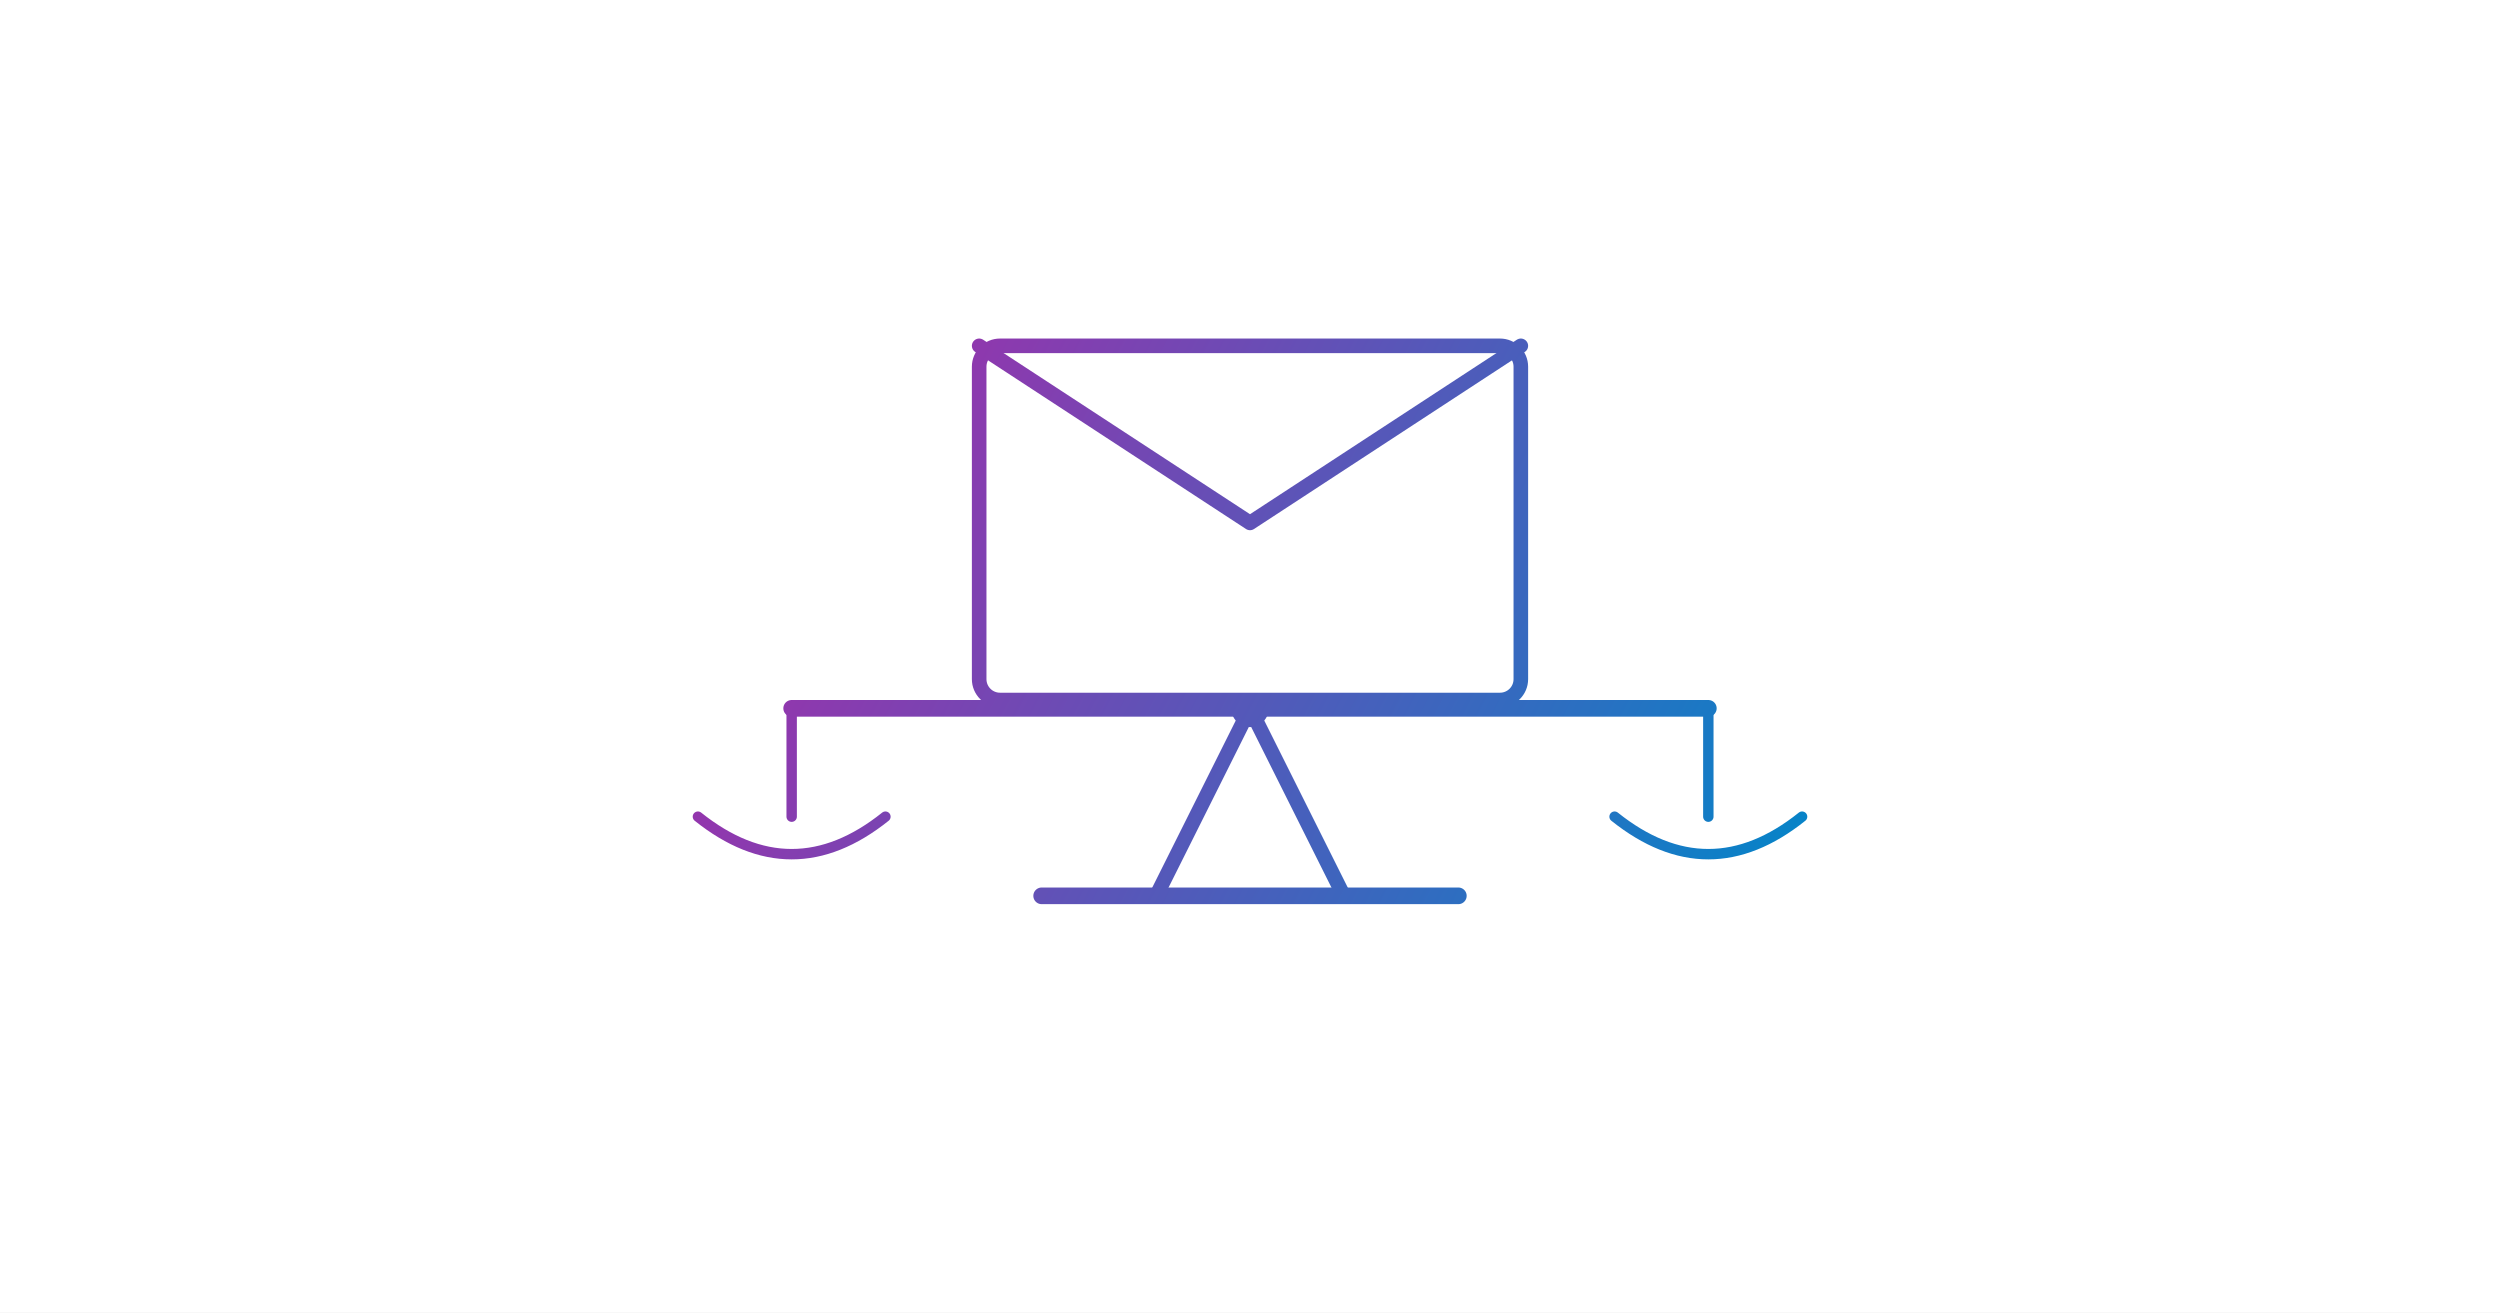
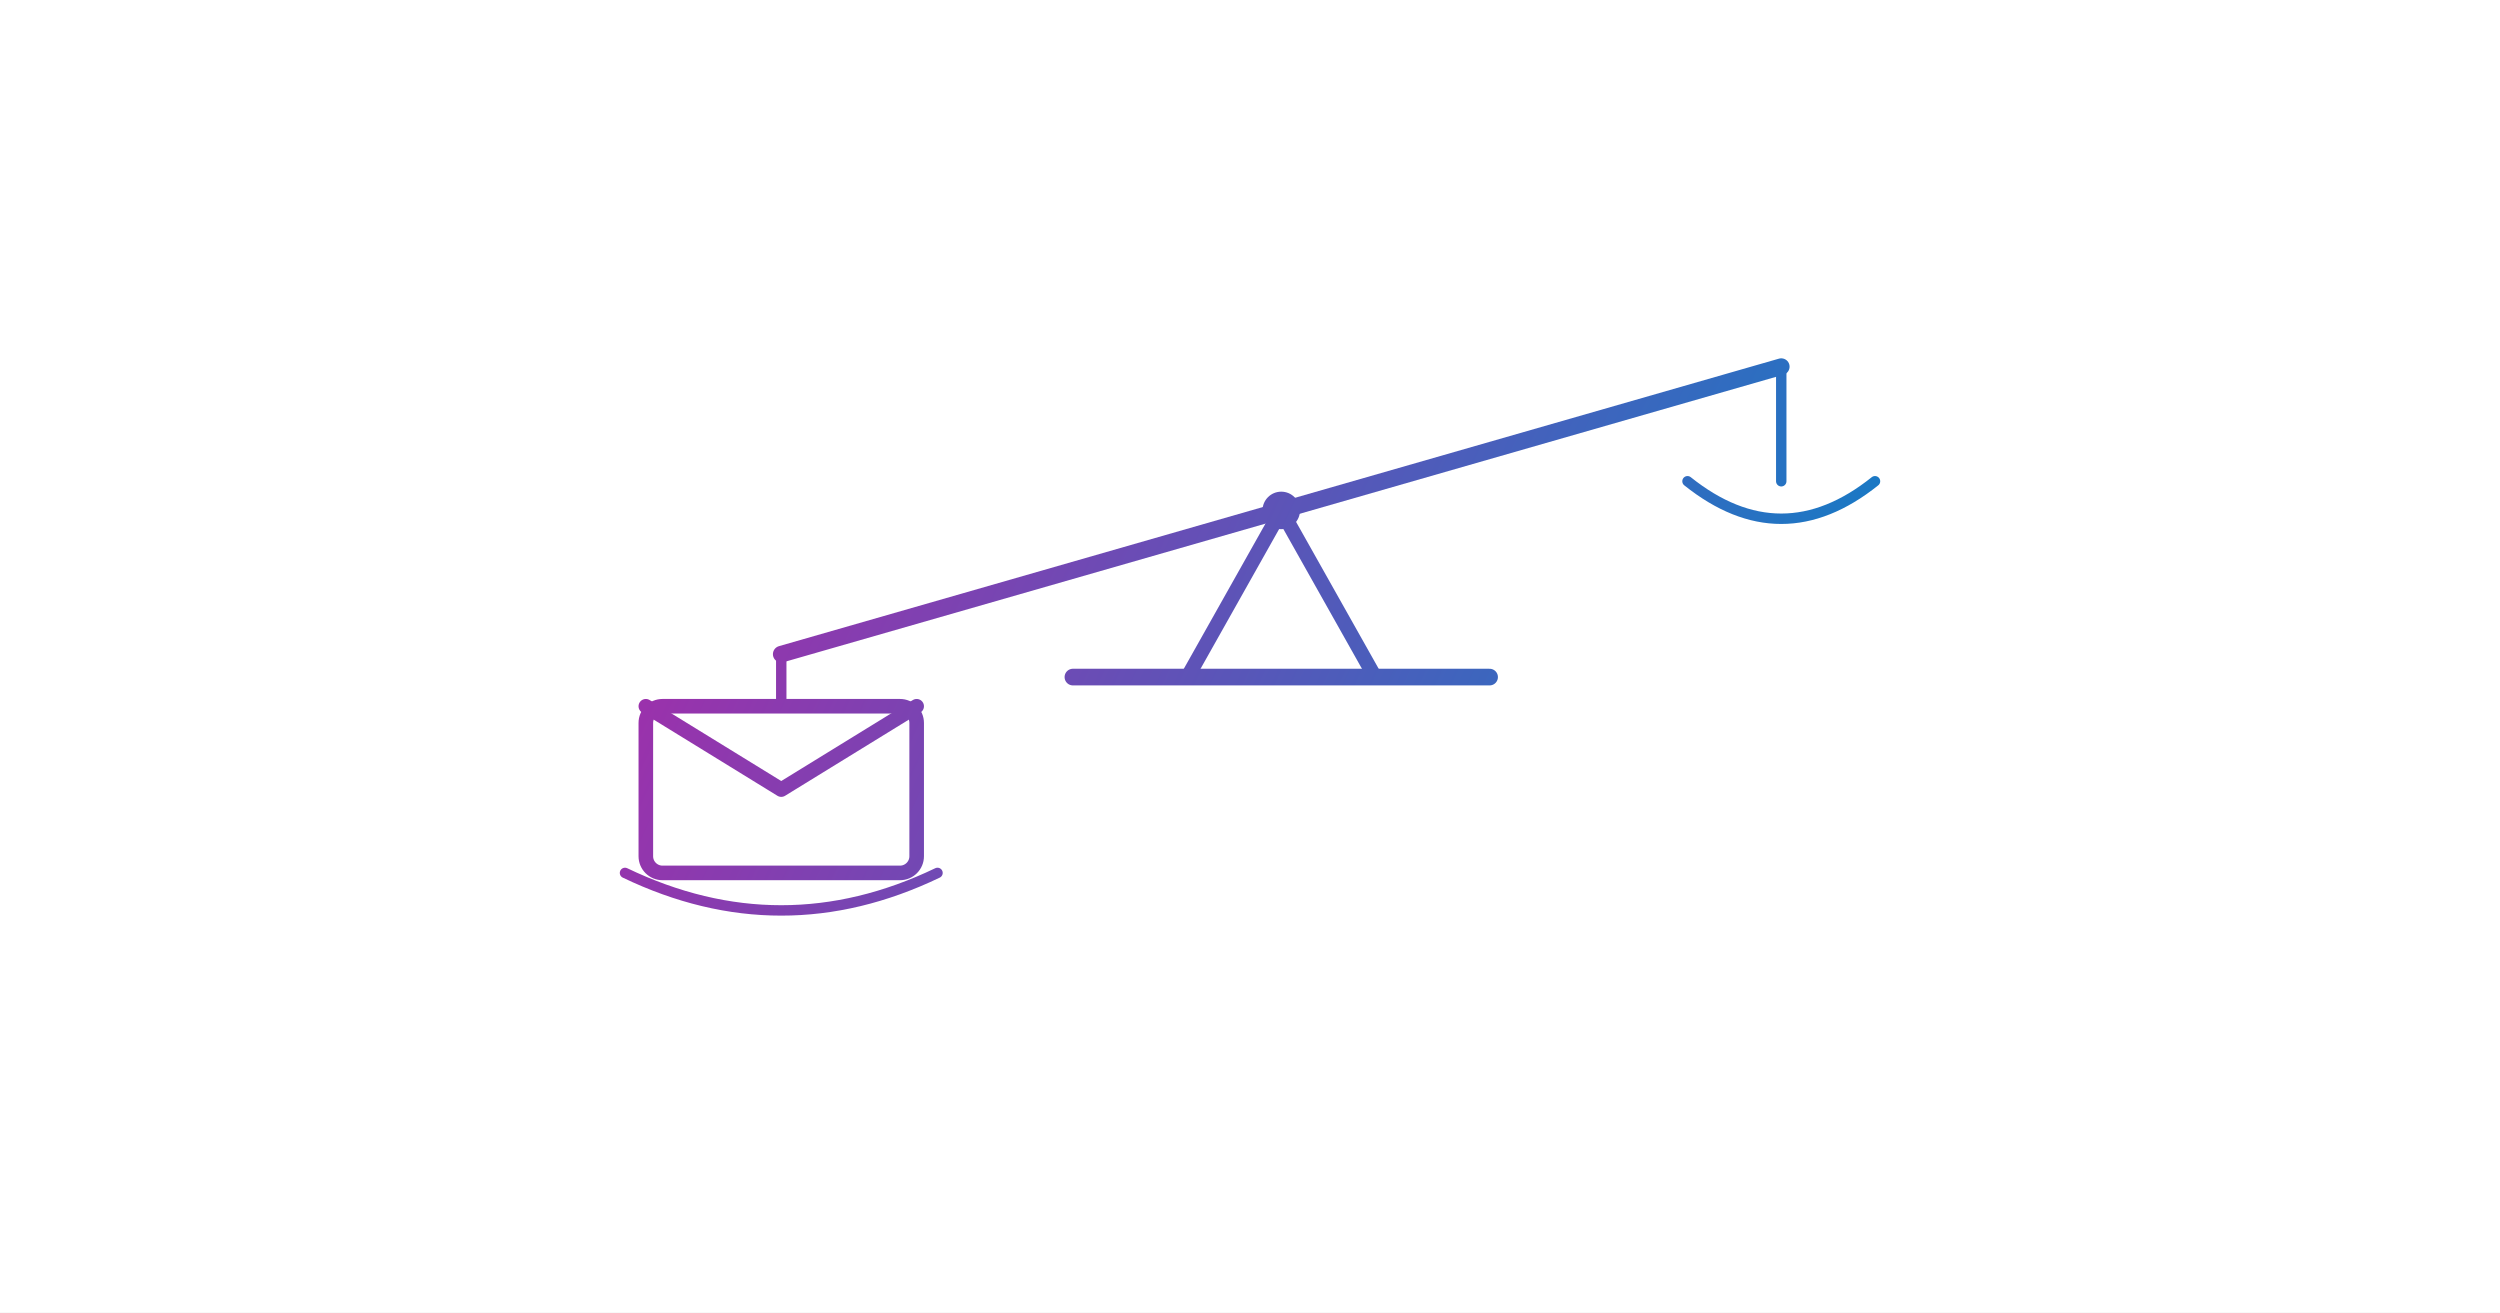
<svg xmlns="http://www.w3.org/2000/svg" width="1200" height="630" viewBox="0 0 1200 630">
  <rect width="1200" height="630" fill="#FFFFFF" />
  <defs>
-     <linearGradient id="gradNewsletterThumb" gradientUnits="userSpaceOnUse" x1="330" y1="160" x2="870" y2="440">
+     <linearGradient id="gradNewsletterThumb" gradientUnits="userSpaceOnUse" x1="280" y1="170" x2="910" y2="460">
      <stop offset="0%" style="stop-color:#b324a7" />
      <stop offset="100%" style="stop-color:#0087c9" />
    </linearGradient>
  </defs>
  <g>
-     <line x1="500" y1="430" x2="700" y2="430" stroke="url(#gradNewsletterThumb)" stroke-width="8" stroke-linecap="round" />
-     <polygon points="600,340 555,430 645,430" fill="none" stroke="url(#gradNewsletterThumb)" stroke-width="7" stroke-linejoin="round" />
-     <line x1="380" y1="340" x2="820" y2="340" stroke="url(#gradNewsletterThumb)" stroke-width="8" stroke-linecap="round" />
-     <circle cx="600" cy="340" r="9" fill="url(#gradNewsletterThumb)" />
-     <line x1="380" y1="340" x2="380" y2="392" stroke="url(#gradNewsletterThumb)" stroke-width="5" stroke-linecap="round" />
-     <path d="M335,392 Q380,428 425,392" fill="none" stroke="url(#gradNewsletterThumb)" stroke-width="5" stroke-linecap="round" />
-     <line x1="820" y1="340" x2="820" y2="392" stroke="url(#gradNewsletterThumb)" stroke-width="5" stroke-linecap="round" />
-     <path d="M775,392 Q820,428 865,392" fill="none" stroke="url(#gradNewsletterThumb)" stroke-width="5" stroke-linecap="round" />
-     <rect x="470" y="166" width="260" height="170" rx="10" fill="#FFFFFF" stroke="url(#gradNewsletterThumb)" stroke-width="7" />
-     <polyline points="470,166 600,251 730,166" fill="none" stroke="url(#gradNewsletterThumb)" stroke-width="7" stroke-linejoin="round" stroke-linecap="round" />
+     <line x1="515" y1="325" x2="715" y2="325" stroke="url(#gradNewsletterThumb)" stroke-width="8" stroke-linecap="round" />
+     <polygon points="615,245 570,325 660,325" fill="none" stroke="url(#gradNewsletterThumb)" stroke-width="7" stroke-linejoin="round" />
+     <line x1="375" y1="314" x2="855" y2="176" stroke="url(#gradNewsletterThumb)" stroke-width="8" stroke-linecap="round" />
+     <circle cx="615" cy="245" r="9" fill="url(#gradNewsletterThumb)" />
+     <line x1="375" y1="314" x2="375" y2="339" stroke="url(#gradNewsletterThumb)" stroke-width="5" stroke-linecap="round" />
+     <path d="M300,419 Q375,455 450,419" fill="none" stroke="url(#gradNewsletterThumb)" stroke-width="5" stroke-linecap="round" />
+     <line x1="855" y1="176" x2="855" y2="231" stroke="url(#gradNewsletterThumb)" stroke-width="5" stroke-linecap="round" />
+     <path d="M810,231 Q855,267 900,231" fill="none" stroke="url(#gradNewsletterThumb)" stroke-width="5" stroke-linecap="round" />
+     <rect x="310" y="339" width="130" height="80" rx="8" fill="#FFFFFF" stroke="url(#gradNewsletterThumb)" stroke-width="7" />
+     <polyline points="310,339 375,379 440,339" fill="none" stroke="url(#gradNewsletterThumb)" stroke-width="7" stroke-linejoin="round" stroke-linecap="round" />
  </g>
</svg>
